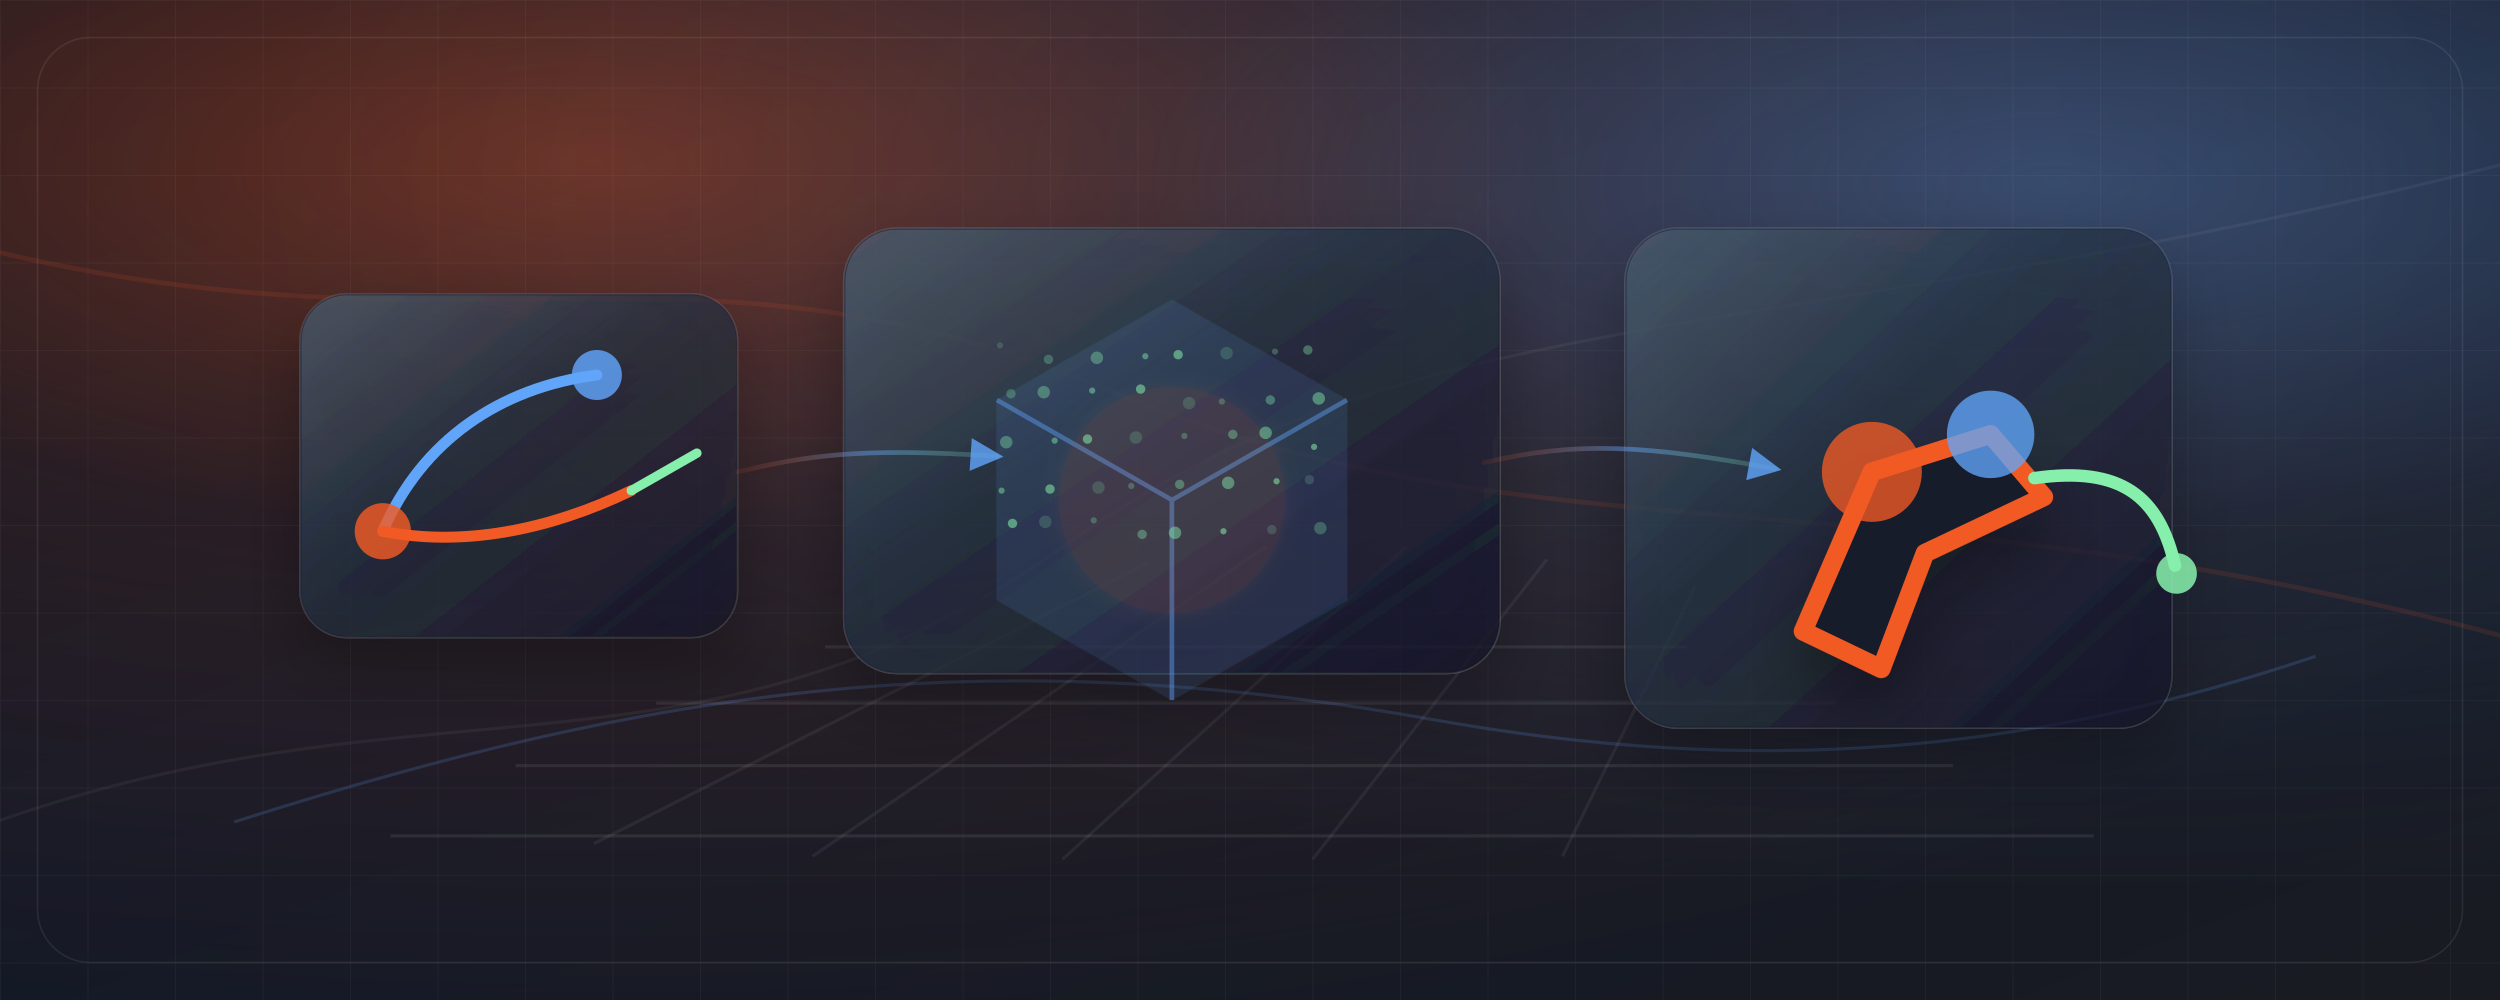
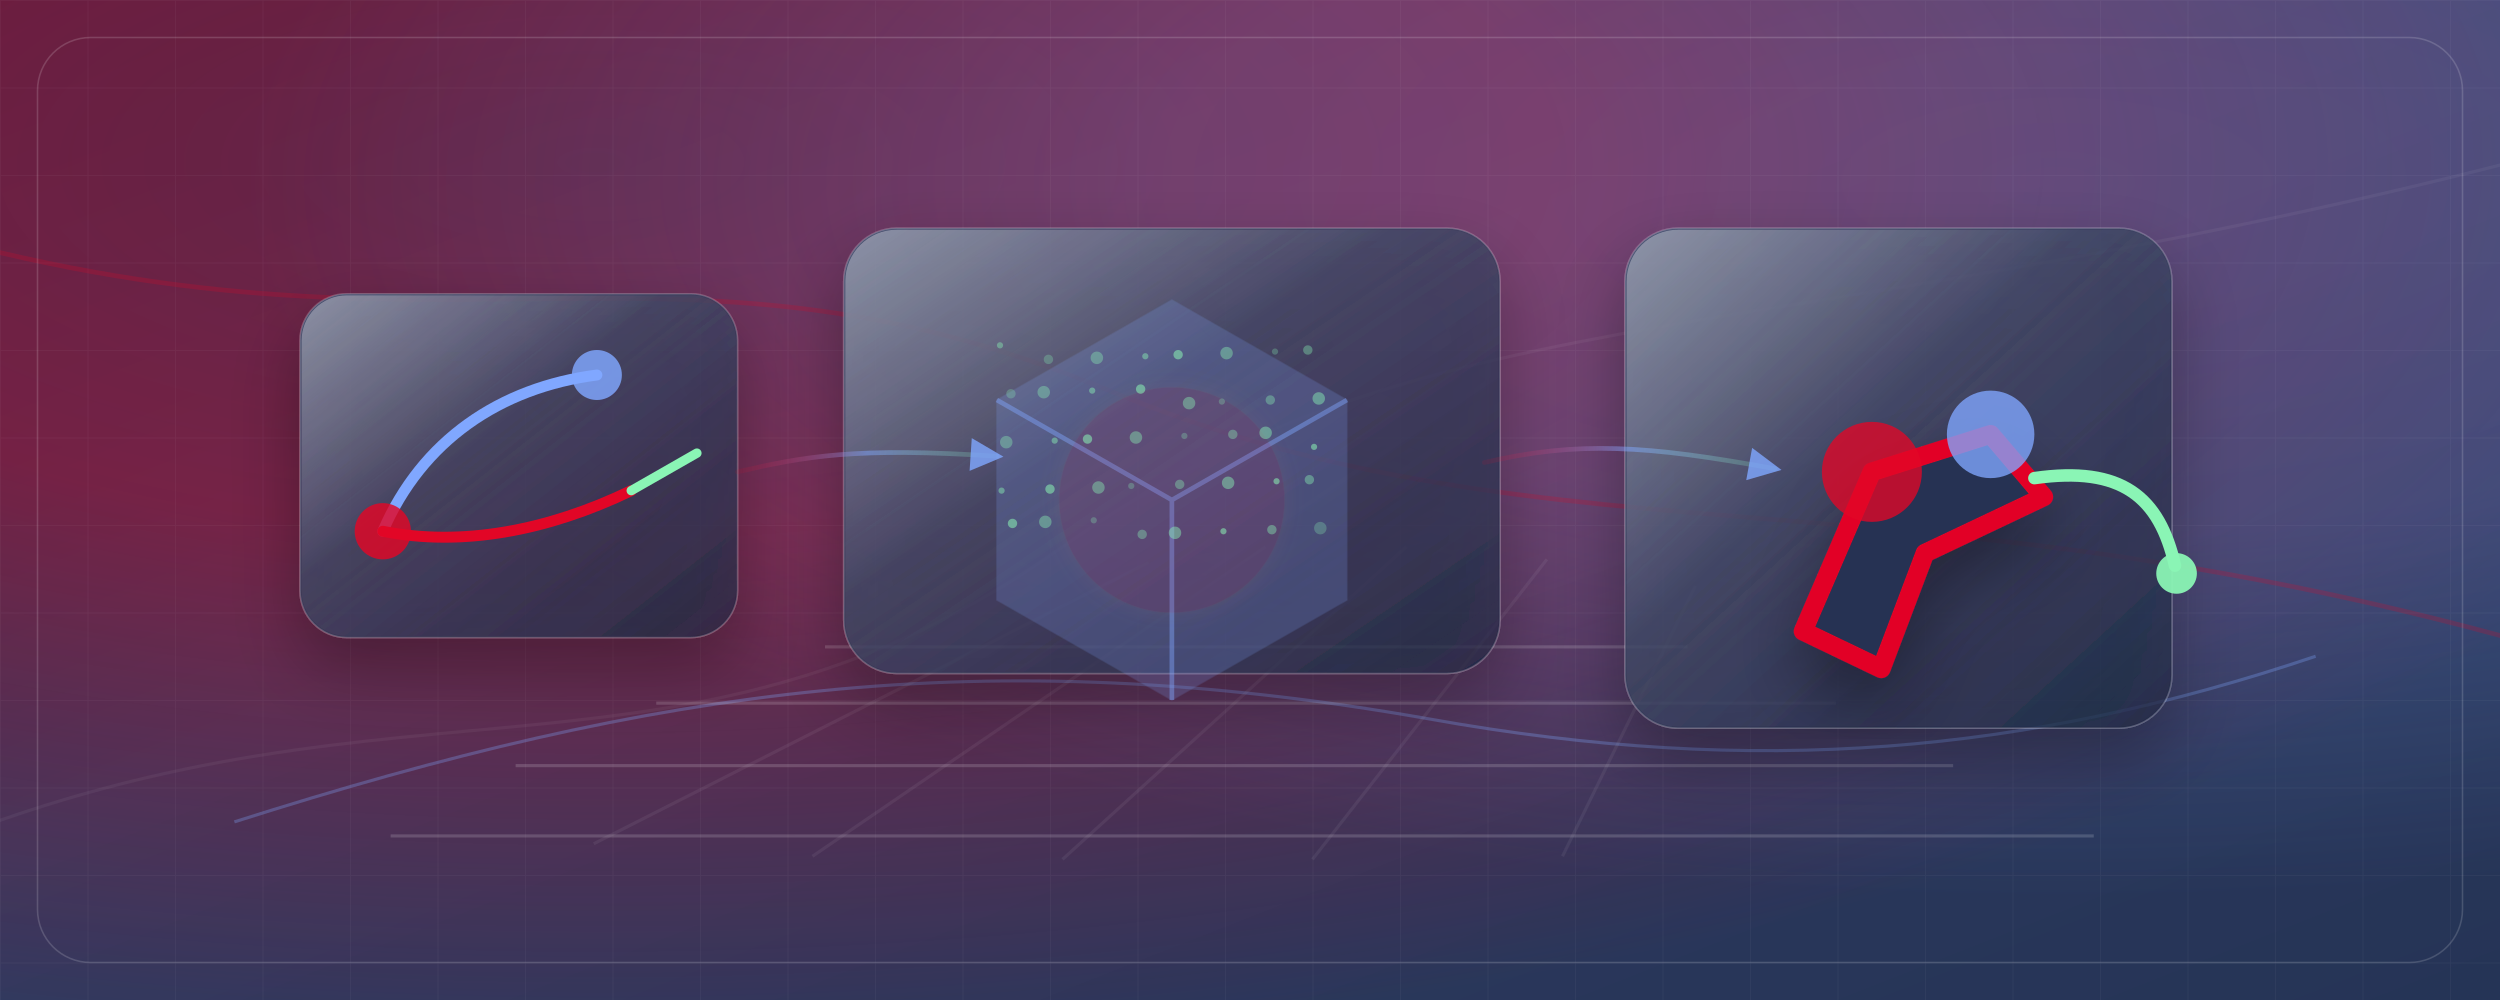
<svg xmlns="http://www.w3.org/2000/svg" width="1600" height="640" viewBox="0 0 1600 640" role="img" aria-label="Awesome Physical AI README artwork">
  <defs>
    <linearGradient id="bg" x1="0" y1="0" x2="1" y2="1">
-       <stop offset="0" stop-color="#08111f" />
-       <stop offset="0.42" stop-color="#111827" />
-       <stop offset="1" stop-color="#191b22" />
+       <stop offset="0" stop-color="#252C4F" />
+       <stop offset="0.42" stop-color="#303B61" />
+       <stop offset="1" stop-color="#253456" />
    </linearGradient>
    <radialGradient id="hot" cx="0.24" cy="0.16" r="0.9">
-       <stop offset="0" stop-color="#f15a24" stop-opacity="0.42" />
-       <stop offset="0.42" stop-color="#f15a24" stop-opacity="0.12" />
-       <stop offset="1" stop-color="#f15a24" stop-opacity="0" />
+       <stop offset="0" stop-color="#E20626" stop-opacity="0.30" />
+       <stop offset="0.42" stop-color="#E20626" stop-opacity="0.40" />
+       <stop offset="1" stop-color="#E20626" stop-opacity="0" />
    </radialGradient>
    <radialGradient id="cool" cx="0.82" cy="0.18" r="0.72">
-       <stop offset="0" stop-color="#60a5fa" stop-opacity="0.34" />
-       <stop offset="0.5" stop-color="#60a5fa" stop-opacity="0.08" />
-       <stop offset="1" stop-color="#60a5fa" stop-opacity="0" />
+       <stop offset="0" stop-color="#80A7FF" stop-opacity="0.24" />
+       <stop offset="0.5" stop-color="#80A7FF" stop-opacity="0.20" />
+       <stop offset="1" stop-color="#80A7FF" stop-opacity="0" />
    </radialGradient>
    <linearGradient id="panel" x1="0" y1="0" x2="1" y2="1">
-       <stop offset="0" stop-color="#253349" stop-opacity="0.88" />
-       <stop offset="1" stop-color="#0d1422" stop-opacity="0.72" />
+       <stop offset="0" stop-color="#455372" stop-opacity="0.95" />
+       <stop offset="1" stop-color="#18213D" stop-opacity="0.72" />
    </linearGradient>
    <linearGradient id="glass" x1="0" y1="0" x2="1" y2="1">
-       <stop offset="0" stop-color="#ffffff" stop-opacity="0.18" />
+       <stop offset="0" stop-color="#ffffff" stop-opacity="0.40" />
      <stop offset="0.42" stop-color="#ffffff" stop-opacity="0.05" />
      <stop offset="1" stop-color="#ffffff" stop-opacity="0.02" />
    </linearGradient>
    <linearGradient id="wire" x1="0" y1="0" x2="1" y2="0">
-       <stop offset="0" stop-color="#f15a24" stop-opacity="0.2" />
-       <stop offset="0.5" stop-color="#60a5fa" stop-opacity="0.9" />
-       <stop offset="1" stop-color="#86efac" stop-opacity="0.35" />
+       <stop offset="0" stop-color="#E20626" stop-opacity="0.2" />
+       <stop offset="0.5" stop-color="#80A7FF" stop-opacity="0.96" />
+       <stop offset="1" stop-color="#8AF5B5" stop-opacity="0.35" />
    </linearGradient>
    <filter id="shadow" x="-30%" y="-30%" width="160%" height="160%">
      <feDropShadow dx="0" dy="20" stdDeviation="22" flood-color="#000000" flood-opacity="0.38" />
    </filter>
    <filter id="glow" x="-80%" y="-80%" width="260%" height="260%">
      <feGaussianBlur stdDeviation="7" result="blur" />
      <feColorMatrix in="blur" type="matrix" values="1 0 0 0 0.95  0 1 0 0 0.32  0 0 1 0 0.12  0 0 0 0.75 0" result="color" />
      <feMerge>
        <feMergeNode in="color" />
        <feMergeNode in="SourceGraphic" />
      </feMerge>
    </filter>
    <filter id="coolglow" x="-80%" y="-80%" width="260%" height="260%">
      <feGaussianBlur stdDeviation="6" result="blur" />
      <feColorMatrix in="blur" type="matrix" values="0 0 0 0 0.18  0 0 0 0 0.75  0 0 0 0 1  0 0 0 0.7 0" result="color" />
      <feMerge>
        <feMergeNode in="color" />
        <feMergeNode in="SourceGraphic" />
      </feMerge>
    </filter>
    <pattern id="grid" width="56" height="56" patternUnits="userSpaceOnUse">
      <path d="M 56 0 L 0 0 0 56" fill="none" stroke="#ffffff" stroke-opacity="0.045" stroke-width="1" />
    </pattern>
    <marker id="arrow" viewBox="0 0 10 10" refX="8" refY="5" markerWidth="7" markerHeight="7" orient="auto-start-reverse">
-       <path d="M 0 0 L 10 5 L 0 10 z" fill="#60a5fa" fill-opacity="0.8" />
+       <path d="M 0 0 L 10 5 L 0 10 z" fill="#80A7FF" fill-opacity="0.8" />
    </marker>
  </defs>
  <rect width="1600" height="640" fill="url(#bg)" />
  <rect width="1600" height="640" fill="url(#hot)" />
  <rect width="1600" height="640" fill="url(#cool)" />
  <rect width="1600" height="640" fill="url(#grid)" />
  <path d="M-40 540 C260 420 440 520 680 350 C920 180 1140 230 1660 90" fill="none" stroke="#ffffff" stroke-opacity="0.05" stroke-width="2" />
-   <path d="M-80 140 C280 250 420 130 710 250 C1000 370 1230 290 1680 430" fill="none" stroke="#f15a24" stroke-opacity="0.12" stroke-width="3" />
-   <path d="M150 526 C420 440 630 410 914 460 C1125 498 1298 482 1482 420" fill="none" stroke="#60a5fa" stroke-opacity="0.18" stroke-width="2" />
-   <path d="M250 535 H1340 M330 490 H1250 M420 450 H1175 M528 414 H1080" stroke="#ffffff" stroke-opacity="0.08" stroke-width="2" />
+   <path d="M-80 140 C280 250 420 130 710 250 C1000 370 1230 290 1680 430" fill="none" stroke="#E20626" stroke-opacity="0.22" stroke-width="3" />
+   <path d="M150 526 C420 440 630 410 914 460 C1125 498 1298 482 1482 420" fill="none" stroke="#80A7FF" stroke-opacity="0.30" stroke-width="2" />
+   <path d="M250 535 H1340 M330 490 H1250 M420 450 H1175 M528 414 H1080" stroke="#ffffff" stroke-opacity="0.16" stroke-width="2" />
  <path d="M380 540 L735 360 M520 548 L810 350 M680 550 L900 350 M840 550 L990 358 M1000 548 L1085 375" stroke="#ffffff" stroke-opacity="0.06" stroke-width="2" />
-   <rect x="540" y="146" width="420" height="285" rx="34" fill="url(#panel)" stroke="#ffffff" stroke-opacity="0.12" filter="url(#shadow)" opacity="0.94" />
+   <rect x="540" y="146" width="420" height="285" rx="34" fill="url(#panel)" stroke="#ffffff" stroke-opacity="0.22" filter="url(#shadow)" opacity="0.94" />
  <rect x="541" y="147" width="418" height="283" rx="33" fill="url(#glass)" opacity="0.94" />
-   <path d="M750 192 l112 64 v128 l-112 64 l-112 -64 v-128 z" fill="#60a5fa" opacity="0.12" stroke="#60a5fa" stroke-opacity="0.6" />
-   <path d="M638 256 l112 64 l112 -64 M750 320 v128" fill="none" stroke="#60a5fa" stroke-opacity="0.44" stroke-width="3" />
-   <circle cx="750" cy="320" r="72" fill="#f15a24" opacity="0.1" stroke="#f15a24" stroke-opacity="0.5" filter="url(#glow)" />
-   <circle cx="640" cy="221" r="2" fill="#86efac" opacity="0.18" />
-   <circle cx="671" cy="230" r="3" fill="#86efac" opacity="0.27" />
-   <circle cx="702" cy="229" r="4" fill="#86efac" opacity="0.36" />
-   <circle cx="733" cy="228" r="2" fill="#86efac" opacity="0.45" />
-   <circle cx="754" cy="227" r="3" fill="#86efac" opacity="0.54" />
-   <circle cx="785" cy="226" r="4" fill="#86efac" opacity="0.18" />
-   <circle cx="816" cy="225" r="2" fill="#86efac" opacity="0.27" />
-   <circle cx="837" cy="224" r="3" fill="#86efac" opacity="0.36" />
-   <circle cx="647" cy="252" r="3" fill="#86efac" opacity="0.27" />
-   <circle cx="668" cy="251" r="4" fill="#86efac" opacity="0.36" />
-   <circle cx="699" cy="250" r="2" fill="#86efac" opacity="0.45" />
-   <circle cx="730" cy="249" r="3" fill="#86efac" opacity="0.54" />
-   <circle cx="761" cy="258" r="4" fill="#86efac" opacity="0.18" />
-   <circle cx="782" cy="257" r="2" fill="#86efac" opacity="0.27" />
-   <circle cx="813" cy="256" r="3" fill="#86efac" opacity="0.36" />
-   <circle cx="844" cy="255" r="4" fill="#86efac" opacity="0.45" />
-   <circle cx="644" cy="283" r="4" fill="#86efac" opacity="0.36" />
-   <circle cx="675" cy="282" r="2" fill="#86efac" opacity="0.45" />
-   <circle cx="696" cy="281" r="3" fill="#86efac" opacity="0.54" />
-   <circle cx="727" cy="280" r="4" fill="#86efac" opacity="0.18" />
-   <circle cx="758" cy="279" r="2" fill="#86efac" opacity="0.27" />
-   <circle cx="789" cy="278" r="3" fill="#86efac" opacity="0.36" />
-   <circle cx="810" cy="277" r="4" fill="#86efac" opacity="0.45" />
-   <circle cx="841" cy="286" r="2" fill="#86efac" opacity="0.54" />
-   <circle cx="641" cy="314" r="2" fill="#86efac" opacity="0.45" />
-   <circle cx="672" cy="313" r="3" fill="#86efac" opacity="0.54" />
-   <circle cx="703" cy="312" r="4" fill="#86efac" opacity="0.18" />
-   <circle cx="724" cy="311" r="2" fill="#86efac" opacity="0.27" />
-   <circle cx="755" cy="310" r="3" fill="#86efac" opacity="0.36" />
-   <circle cx="786" cy="309" r="4" fill="#86efac" opacity="0.45" />
-   <circle cx="817" cy="308" r="2" fill="#86efac" opacity="0.54" />
-   <circle cx="838" cy="307" r="3" fill="#86efac" opacity="0.18" />
-   <circle cx="648" cy="335" r="3" fill="#86efac" opacity="0.54" />
-   <circle cx="669" cy="334" r="4" fill="#86efac" opacity="0.18" />
-   <circle cx="700" cy="333" r="2" fill="#86efac" opacity="0.27" />
-   <circle cx="731" cy="342" r="3" fill="#86efac" opacity="0.36" />
-   <circle cx="752" cy="341" r="4" fill="#86efac" opacity="0.45" />
-   <circle cx="783" cy="340" r="2" fill="#86efac" opacity="0.54" />
-   <circle cx="814" cy="339" r="3" fill="#86efac" opacity="0.18" />
-   <circle cx="845" cy="338" r="4" fill="#86efac" opacity="0.27" />
-   <rect x="1040" y="146" width="350" height="320" rx="34" fill="url(#panel)" stroke="#ffffff" stroke-opacity="0.12" filter="url(#shadow)" opacity="0.88" />
-   <rect x="1041" y="147" width="348" height="318" rx="33" fill="url(#glass)" opacity="0.88" />
-   <path d="M1154 404 L1198 302 L1274 278 L1308 318 L1232 354 L1204 428 Z" fill="#121a2b" stroke="#f15a24" stroke-width="12" stroke-linejoin="round" stroke-linecap="round" filter="url(#shadow)" />
-   <circle cx="1198" cy="302" r="32" fill="#f15a24" opacity="0.78" />
-   <circle cx="1274" cy="278" r="28" fill="#60a5fa" opacity="0.78" />
-   <path d="M1302 306 C1358 298 1382 318 1392 362" fill="none" stroke="#86efac" stroke-width="8" stroke-linecap="round" />
-   <circle cx="1393" cy="367" r="13" fill="#86efac" opacity="0.86" />
+   <path d="M750 192 l112 64 v128 l-112 64 l-112 -64 v-128 z" fill="#80A7FF" opacity="0.20" stroke="#80A7FF" stroke-opacity="0.6" />
+   <path d="M638 256 l112 64 l112 -64 M750 320 v128" fill="none" stroke="#80A7FF" stroke-opacity="0.44" stroke-width="3" />
+   <circle cx="750" cy="320" r="72" fill="#E20626" opacity="0.1" stroke="#E20626" stroke-opacity="0.5" filter="url(#glow)" />
+   <circle cx="640" cy="221" r="2" fill="#8AF5B5" opacity="0.40" />
+   <circle cx="671" cy="230" r="3" fill="#8AF5B5" opacity="0.27" />
+   <circle cx="702" cy="229" r="4" fill="#8AF5B5" opacity="0.36" />
+   <circle cx="733" cy="228" r="2" fill="#8AF5B5" opacity="0.45" />
+   <circle cx="754" cy="227" r="3" fill="#8AF5B5" opacity="0.54" />
+   <circle cx="785" cy="226" r="4" fill="#8AF5B5" opacity="0.40" />
+   <circle cx="816" cy="225" r="2" fill="#8AF5B5" opacity="0.27" />
+   <circle cx="837" cy="224" r="3" fill="#8AF5B5" opacity="0.36" />
+   <circle cx="647" cy="252" r="3" fill="#8AF5B5" opacity="0.27" />
+   <circle cx="668" cy="251" r="4" fill="#8AF5B5" opacity="0.36" />
+   <circle cx="699" cy="250" r="2" fill="#8AF5B5" opacity="0.45" />
+   <circle cx="730" cy="249" r="3" fill="#8AF5B5" opacity="0.54" />
+   <circle cx="761" cy="258" r="4" fill="#8AF5B5" opacity="0.40" />
+   <circle cx="782" cy="257" r="2" fill="#8AF5B5" opacity="0.27" />
+   <circle cx="813" cy="256" r="3" fill="#8AF5B5" opacity="0.36" />
+   <circle cx="844" cy="255" r="4" fill="#8AF5B5" opacity="0.45" />
+   <circle cx="644" cy="283" r="4" fill="#8AF5B5" opacity="0.36" />
+   <circle cx="675" cy="282" r="2" fill="#8AF5B5" opacity="0.45" />
+   <circle cx="696" cy="281" r="3" fill="#8AF5B5" opacity="0.54" />
+   <circle cx="727" cy="280" r="4" fill="#8AF5B5" opacity="0.40" />
+   <circle cx="758" cy="279" r="2" fill="#8AF5B5" opacity="0.27" />
+   <circle cx="789" cy="278" r="3" fill="#8AF5B5" opacity="0.36" />
+   <circle cx="810" cy="277" r="4" fill="#8AF5B5" opacity="0.45" />
+   <circle cx="841" cy="286" r="2" fill="#8AF5B5" opacity="0.54" />
+   <circle cx="641" cy="314" r="2" fill="#8AF5B5" opacity="0.45" />
+   <circle cx="672" cy="313" r="3" fill="#8AF5B5" opacity="0.54" />
+   <circle cx="703" cy="312" r="4" fill="#8AF5B5" opacity="0.40" />
+   <circle cx="724" cy="311" r="2" fill="#8AF5B5" opacity="0.27" />
+   <circle cx="755" cy="310" r="3" fill="#8AF5B5" opacity="0.36" />
+   <circle cx="786" cy="309" r="4" fill="#8AF5B5" opacity="0.45" />
+   <circle cx="817" cy="308" r="2" fill="#8AF5B5" opacity="0.54" />
+   <circle cx="838" cy="307" r="3" fill="#8AF5B5" opacity="0.40" />
+   <circle cx="648" cy="335" r="3" fill="#8AF5B5" opacity="0.54" />
+   <circle cx="669" cy="334" r="4" fill="#8AF5B5" opacity="0.40" />
+   <circle cx="700" cy="333" r="2" fill="#8AF5B5" opacity="0.27" />
+   <circle cx="731" cy="342" r="3" fill="#8AF5B5" opacity="0.36" />
+   <circle cx="752" cy="341" r="4" fill="#8AF5B5" opacity="0.45" />
+   <circle cx="783" cy="340" r="2" fill="#8AF5B5" opacity="0.54" />
+   <circle cx="814" cy="339" r="3" fill="#8AF5B5" opacity="0.40" />
+   <circle cx="845" cy="338" r="4" fill="#8AF5B5" opacity="0.27" />
+   <rect x="1040" y="146" width="350" height="320" rx="34" fill="url(#panel)" stroke="#ffffff" stroke-opacity="0.22" filter="url(#shadow)" opacity="0.95" />
+   <rect x="1041" y="147" width="348" height="318" rx="33" fill="url(#glass)" opacity="0.95" />
+   <path d="M1154 404 L1198 302 L1274 278 L1308 318 L1232 354 L1204 428 Z" fill="#273153" stroke="#E20626" stroke-width="12" stroke-linejoin="round" stroke-linecap="round" filter="url(#shadow)" />
+   <circle cx="1198" cy="302" r="32" fill="#E20626" opacity="0.78" />
+   <circle cx="1274" cy="278" r="28" fill="#80A7FF" opacity="0.78" />
+   <path d="M1302 306 C1358 298 1382 318 1392 362" fill="none" stroke="#8AF5B5" stroke-width="8" stroke-linecap="round" />
+   <circle cx="1393" cy="367" r="13" fill="#8AF5B5" opacity="0.94" />
  <path d="M950 296 C1010 282 1054 285 1136 300" fill="none" stroke="url(#wire)" stroke-width="3" stroke-opacity="0.52" stroke-linecap="round" stroke-linejoin="round" marker-end="url(#arrow)" />
-   <rect x="192" y="188" width="280" height="220" rx="30" fill="url(#panel)" stroke="#ffffff" stroke-opacity="0.12" filter="url(#shadow)" opacity="0.86" />
-   <rect x="193" y="189" width="278" height="218" rx="29" fill="url(#glass)" opacity="0.86" />
-   <path d="M245 340 C270 282 320 248 382 240" fill="none" stroke="#60a5fa" stroke-width="7" stroke-linecap="round" />
-   <path d="M245 340 C295 350 350 340 404 314" fill="none" stroke="#f15a24" stroke-width="7" stroke-linecap="round" />
-   <circle cx="245" cy="340" r="18" fill="#f15a24" opacity="0.82" />
-   <circle cx="382" cy="240" r="16" fill="#60a5fa" opacity="0.82" />
-   <path d="M404 314 l42 -24" stroke="#86efac" stroke-width="6" stroke-linecap="round" />
+   <rect x="192" y="188" width="280" height="220" rx="30" fill="url(#panel)" stroke="#ffffff" stroke-opacity="0.22" filter="url(#shadow)" opacity="0.94" />
+   <rect x="193" y="189" width="278" height="218" rx="29" fill="url(#glass)" opacity="0.94" />
+   <path d="M245 340 C270 282 320 248 382 240" fill="none" stroke="#80A7FF" stroke-width="7" stroke-linecap="round" />
+   <path d="M245 340 C295 350 350 340 404 314" fill="none" stroke="#E20626" stroke-width="7" stroke-linecap="round" />
+   <circle cx="245" cy="340" r="18" fill="#E20626" opacity="0.82" />
+   <circle cx="382" cy="240" r="16" fill="#80A7FF" opacity="0.82" />
+   <path d="M404 314 l42 -24" stroke="#8AF5B5" stroke-width="6" stroke-linecap="round" />
  <path d="M472 302 C515 292 548 286 638 292" fill="none" stroke="url(#wire)" stroke-width="3" stroke-opacity="0.5" stroke-linecap="round" stroke-linejoin="round" marker-end="url(#arrow)" />
-   <rect x="24" y="24" width="1552" height="592" rx="34" fill="none" stroke="#ffffff" stroke-opacity="0.08" />
+   <rect x="24" y="24" width="1552" height="592" rx="34" fill="none" stroke="#ffffff" stroke-opacity="0.16" />
</svg>
